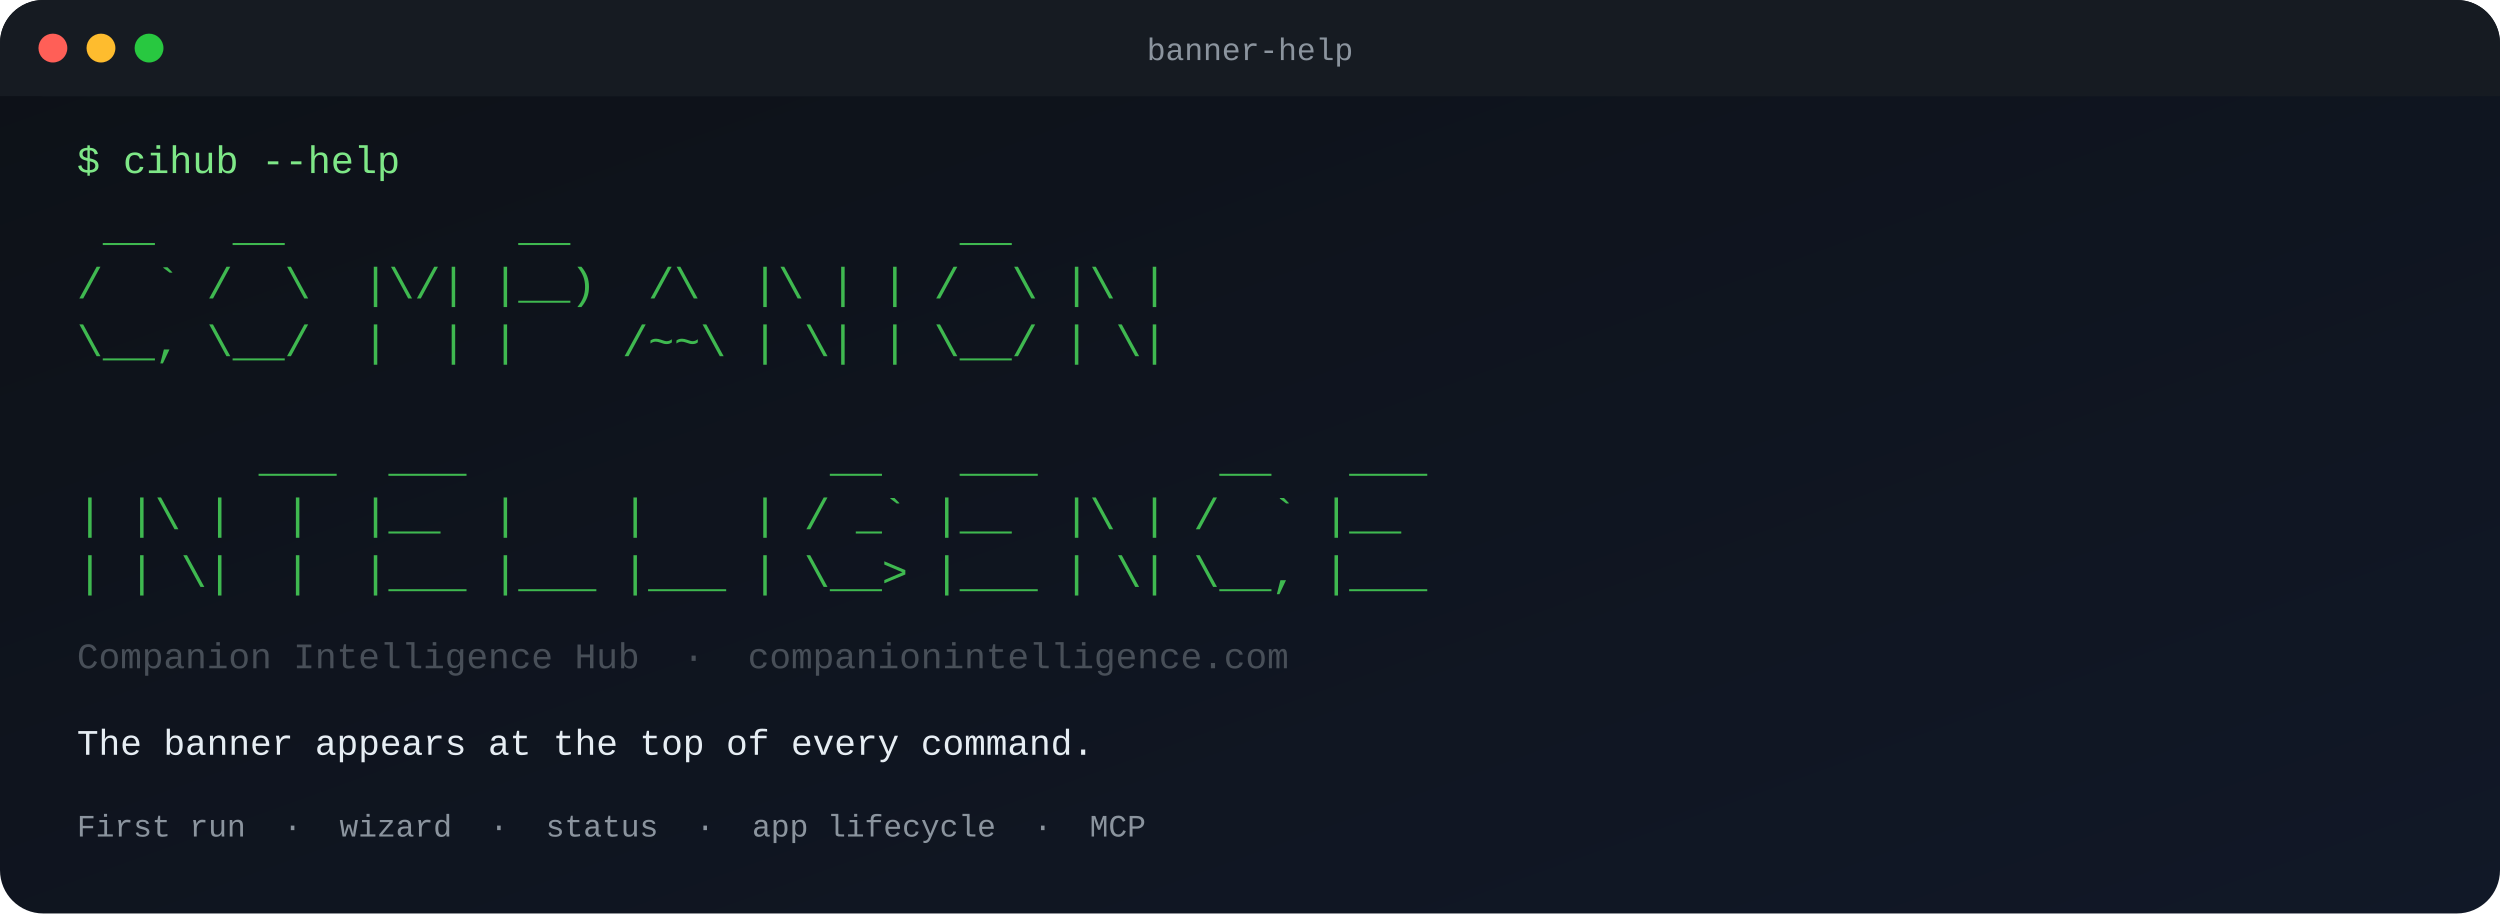
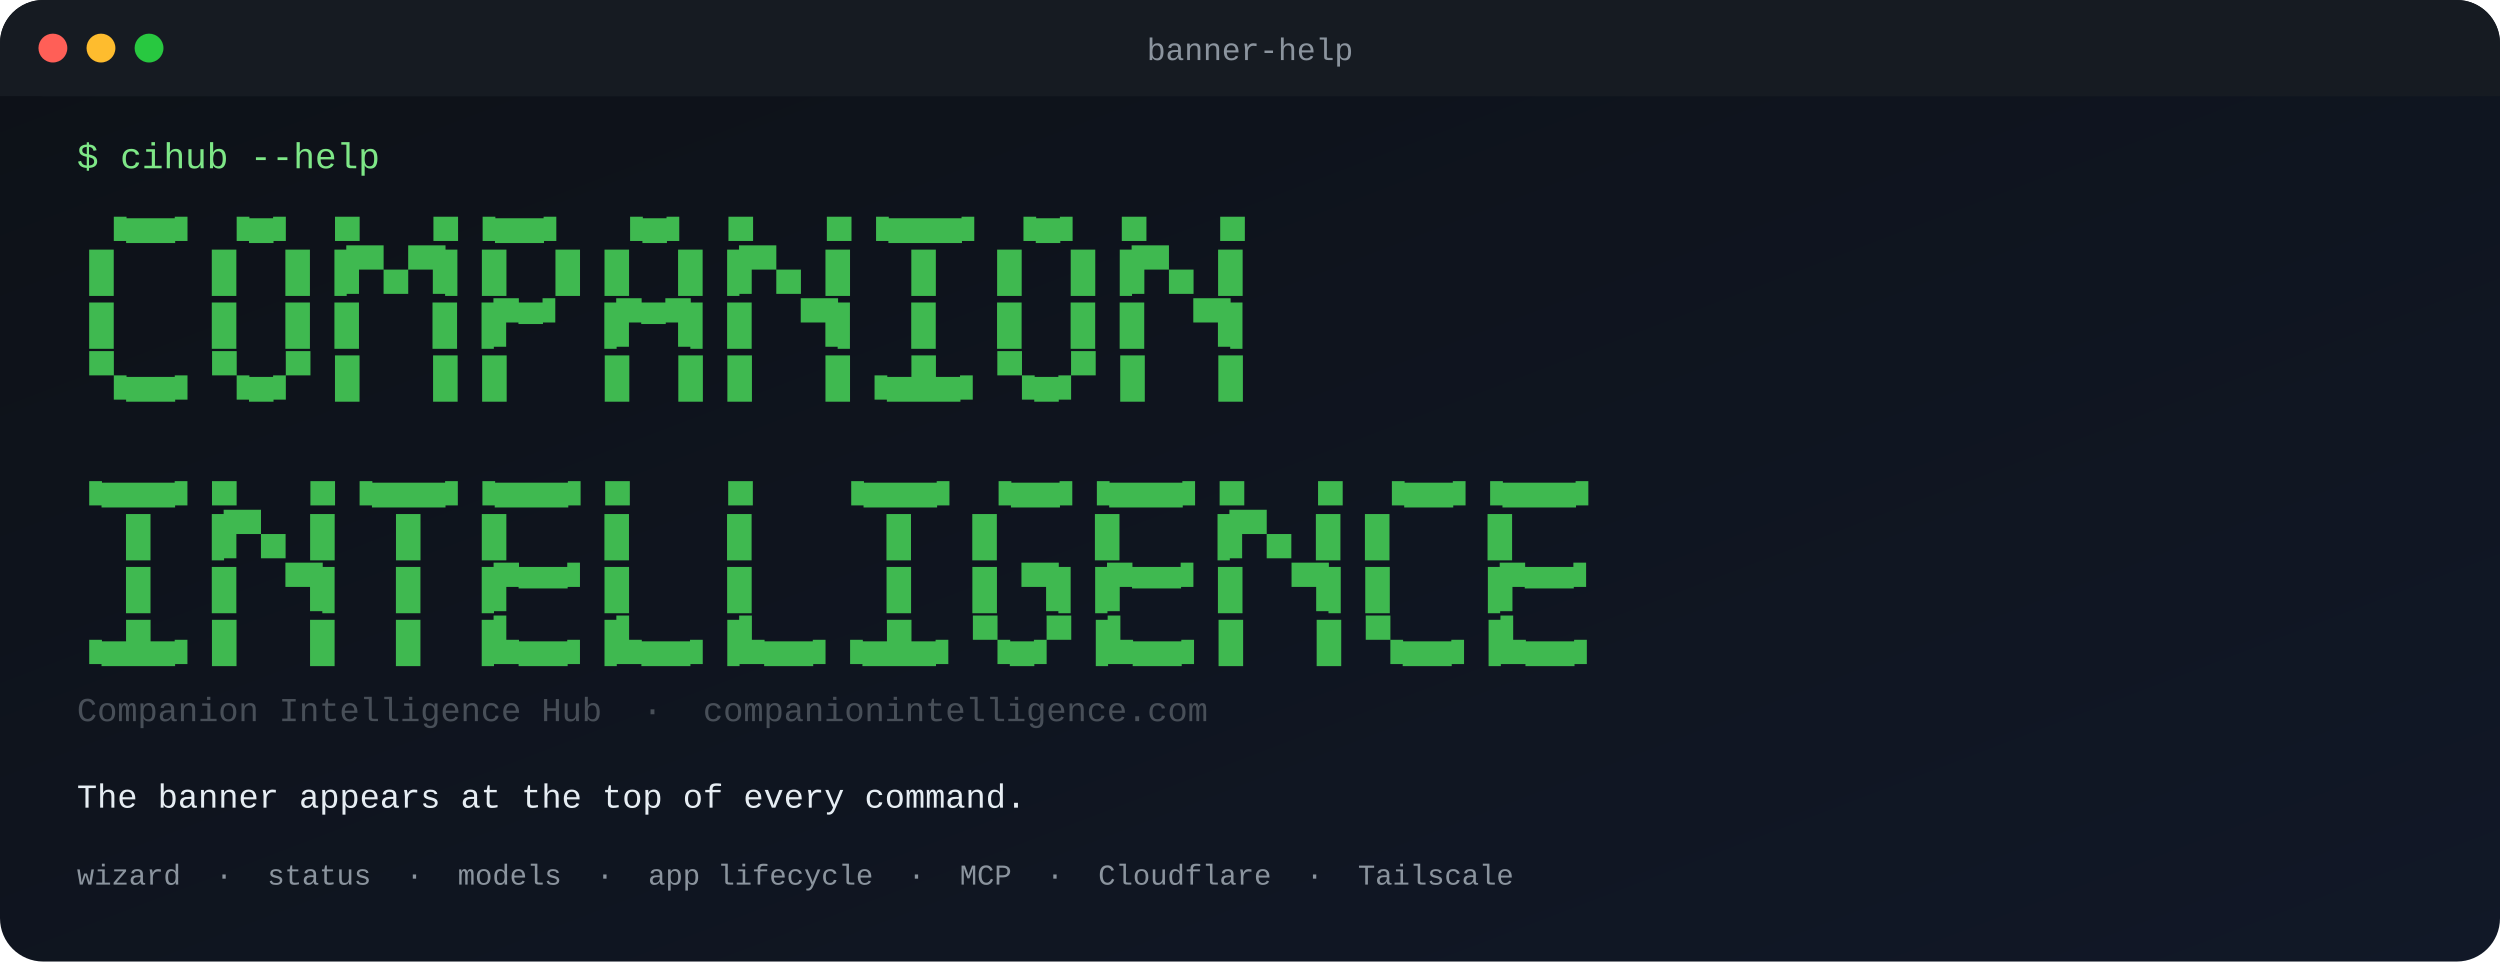
- <svg xmlns="http://www.w3.org/2000/svg" width="1040" height="380" viewBox="0 0 1040 380" role="img" aria-labelledby="title desc">
+ <svg xmlns="http://www.w3.org/2000/svg" width="1040" height="400" viewBox="0 0 1040 400" role="img" aria-labelledby="title desc">
  <defs>
    <linearGradient id="bg" x1="0" y1="0" x2="1" y2="1">
      <stop offset="0%" stop-color="#0d1117" />
      <stop offset="100%" stop-color="#111827" />
    </linearGradient>
  </defs>
-   <rect width="1040" height="380" rx="18" fill="url(#bg)" />
+   <rect width="1040" height="400" rx="18" fill="url(#bg)" />
  <rect x="0" y="0" width="1040" height="40" rx="18" fill="#161b22" />
  <rect x="0" y="22" width="1040" height="18" fill="#161b22" />
  <circle cx="22" cy="20" r="6" fill="#ff5f57" />
  <circle cx="42" cy="20" r="6" fill="#febc2e" />
  <circle cx="62" cy="20" r="6" fill="#28c840" />
  <text x="520" y="25" text-anchor="middle" fill="#8b949e" font-size="13" font-family="ui-monospace, SFMono-Regular, Menlo, Monaco, Consolas, Liberation Mono, monospace">banner-help</text>
  <g font-family="ui-monospace, SFMono-Regular, Menlo, Monaco, Consolas, Liberation Mono, monospace" xml:space="preserve">
-     <text x="32" y="72" fill="#7ee787" font-size="16">$ cihub --help</text>
-     <text x="32" y="100" fill="#3fb950" font-size="18"> __   __         __               __                 </text>
-     <text x="32" y="124" fill="#3fb950" font-size="18">/  ` /  \  |\/| |__)  /\  |\ | | /  \ |\ |           </text>
-     <text x="32" y="148" fill="#3fb950" font-size="18">\__, \__/  |  | |    /~~\ | \| | \__/ | \|           </text>
-     <text x="32" y="172" fill="#0d1117" font-size="18">                                                     </text>
-     <text x="32" y="196" fill="#3fb950" font-size="18">       ___  ___              __   ___       __   ___ </text>
-     <text x="32" y="220" fill="#3fb950" font-size="18">| |\ |  |  |__  |    |    | / _` |__  |\ | /  ` |__  </text>
-     <text x="32" y="244" fill="#3fb950" font-size="18">| | \|  |  |___ |___ |___ | \__&gt; |___ | \| \__, |___</text>
-     <text x="32" y="278" fill="#484f58" font-size="15">Companion Intelligence Hub  ·  companionintelligence.com</text>
-     <text x="32" y="314" fill="#e6edf3" font-size="15">The banner appears at the top of every command.</text>
-     <text x="32" y="348" fill="#8b949e" font-size="13">First run  ·  wizard  ·  status  ·  app lifecycle  ·  MCP</text>
+     <text x="32" y="70" fill="#7ee787" font-size="15">$ cihub --help</text>
+     <text x="32" y="96" fill="#3fb950" font-size="17"> ▗▄▄▖ ▗▄▖ ▗▖  ▗▖▗▄▄▖  ▗▄▖ ▗▖  ▗▖▗▄▄▄▖ ▗▄▖ ▗▖  ▗▖              </text>
+     <text x="32" y="118" fill="#3fb950" font-size="17">▐▌   ▐▌ ▐▌▐▛▚▞▜▌▐▌ ▐▌▐▌ ▐▌▐▛▚▖▐▌  █  ▐▌ ▐▌▐▛▚▖▐▌              </text>
+     <text x="32" y="140" fill="#3fb950" font-size="17">▐▌   ▐▌ ▐▌▐▌  ▐▌▐▛▀▘ ▐▛▀▜▌▐▌ ▝▜▌  █  ▐▌ ▐▌▐▌ ▝▜▌              </text>
+     <text x="32" y="162" fill="#3fb950" font-size="17">▝▚▄▄▖▝▚▄▞▘▐▌  ▐▌▐▌   ▐▌ ▐▌▐▌  ▐▌▗▄█▄▖▝▚▄▞▘▐▌  ▐▌              </text>
+     <text x="32" y="184" fill="#3fb950" font-size="17">                                                              </text>
+     <text x="32" y="206" fill="#3fb950" font-size="17">▗▄▄▄▖▗▖  ▗▖▗▄▄▄▖▗▄▄▄▖▗▖   ▗▖   ▗▄▄▄▖ ▗▄▄▖▗▄▄▄▖▗▖  ▗▖ ▗▄▄▖▗▄▄▄▖</text>
+     <text x="32" y="228" fill="#3fb950" font-size="17">  █  ▐▛▚▖▐▌  █  ▐▌   ▐▌   ▐▌     █  ▐▌   ▐▌   ▐▛▚▖▐▌▐▌   ▐▌  </text>
+     <text x="32" y="250" fill="#3fb950" font-size="17">  █  ▐▌ ▝▜▌  █  ▐▛▀▀▘▐▌   ▐▌     █  ▐▌▝▜▌▐▛▀▀▘▐▌ ▝▜▌▐▌   ▐▛▀▀▘</text>
+     <text x="32" y="272" fill="#3fb950" font-size="17">▗▄█▄▖▐▌  ▐▌  █  ▐▙▄▄▖▐▙▄▄▖▐▙▄▄▖▗▄█▄▖▝▚▄▞▘▐▙▄▄▖▐▌  ▐▌▝▚▄▄▖▐▙▄▄▖</text>
+     <text x="32" y="300" fill="#484f58" font-size="14">Companion Intelligence Hub  ·  companionintelligence.com</text>
+     <text x="32" y="336" fill="#e6edf3" font-size="14">The banner appears at the top of every command.</text>
+     <text x="32" y="368" fill="#8b949e" font-size="12">wizard  ·  status  ·  models  ·  app lifecycle  ·  MCP  ·  Cloudflare  ·  Tailscale</text>
  </g>
</svg>
